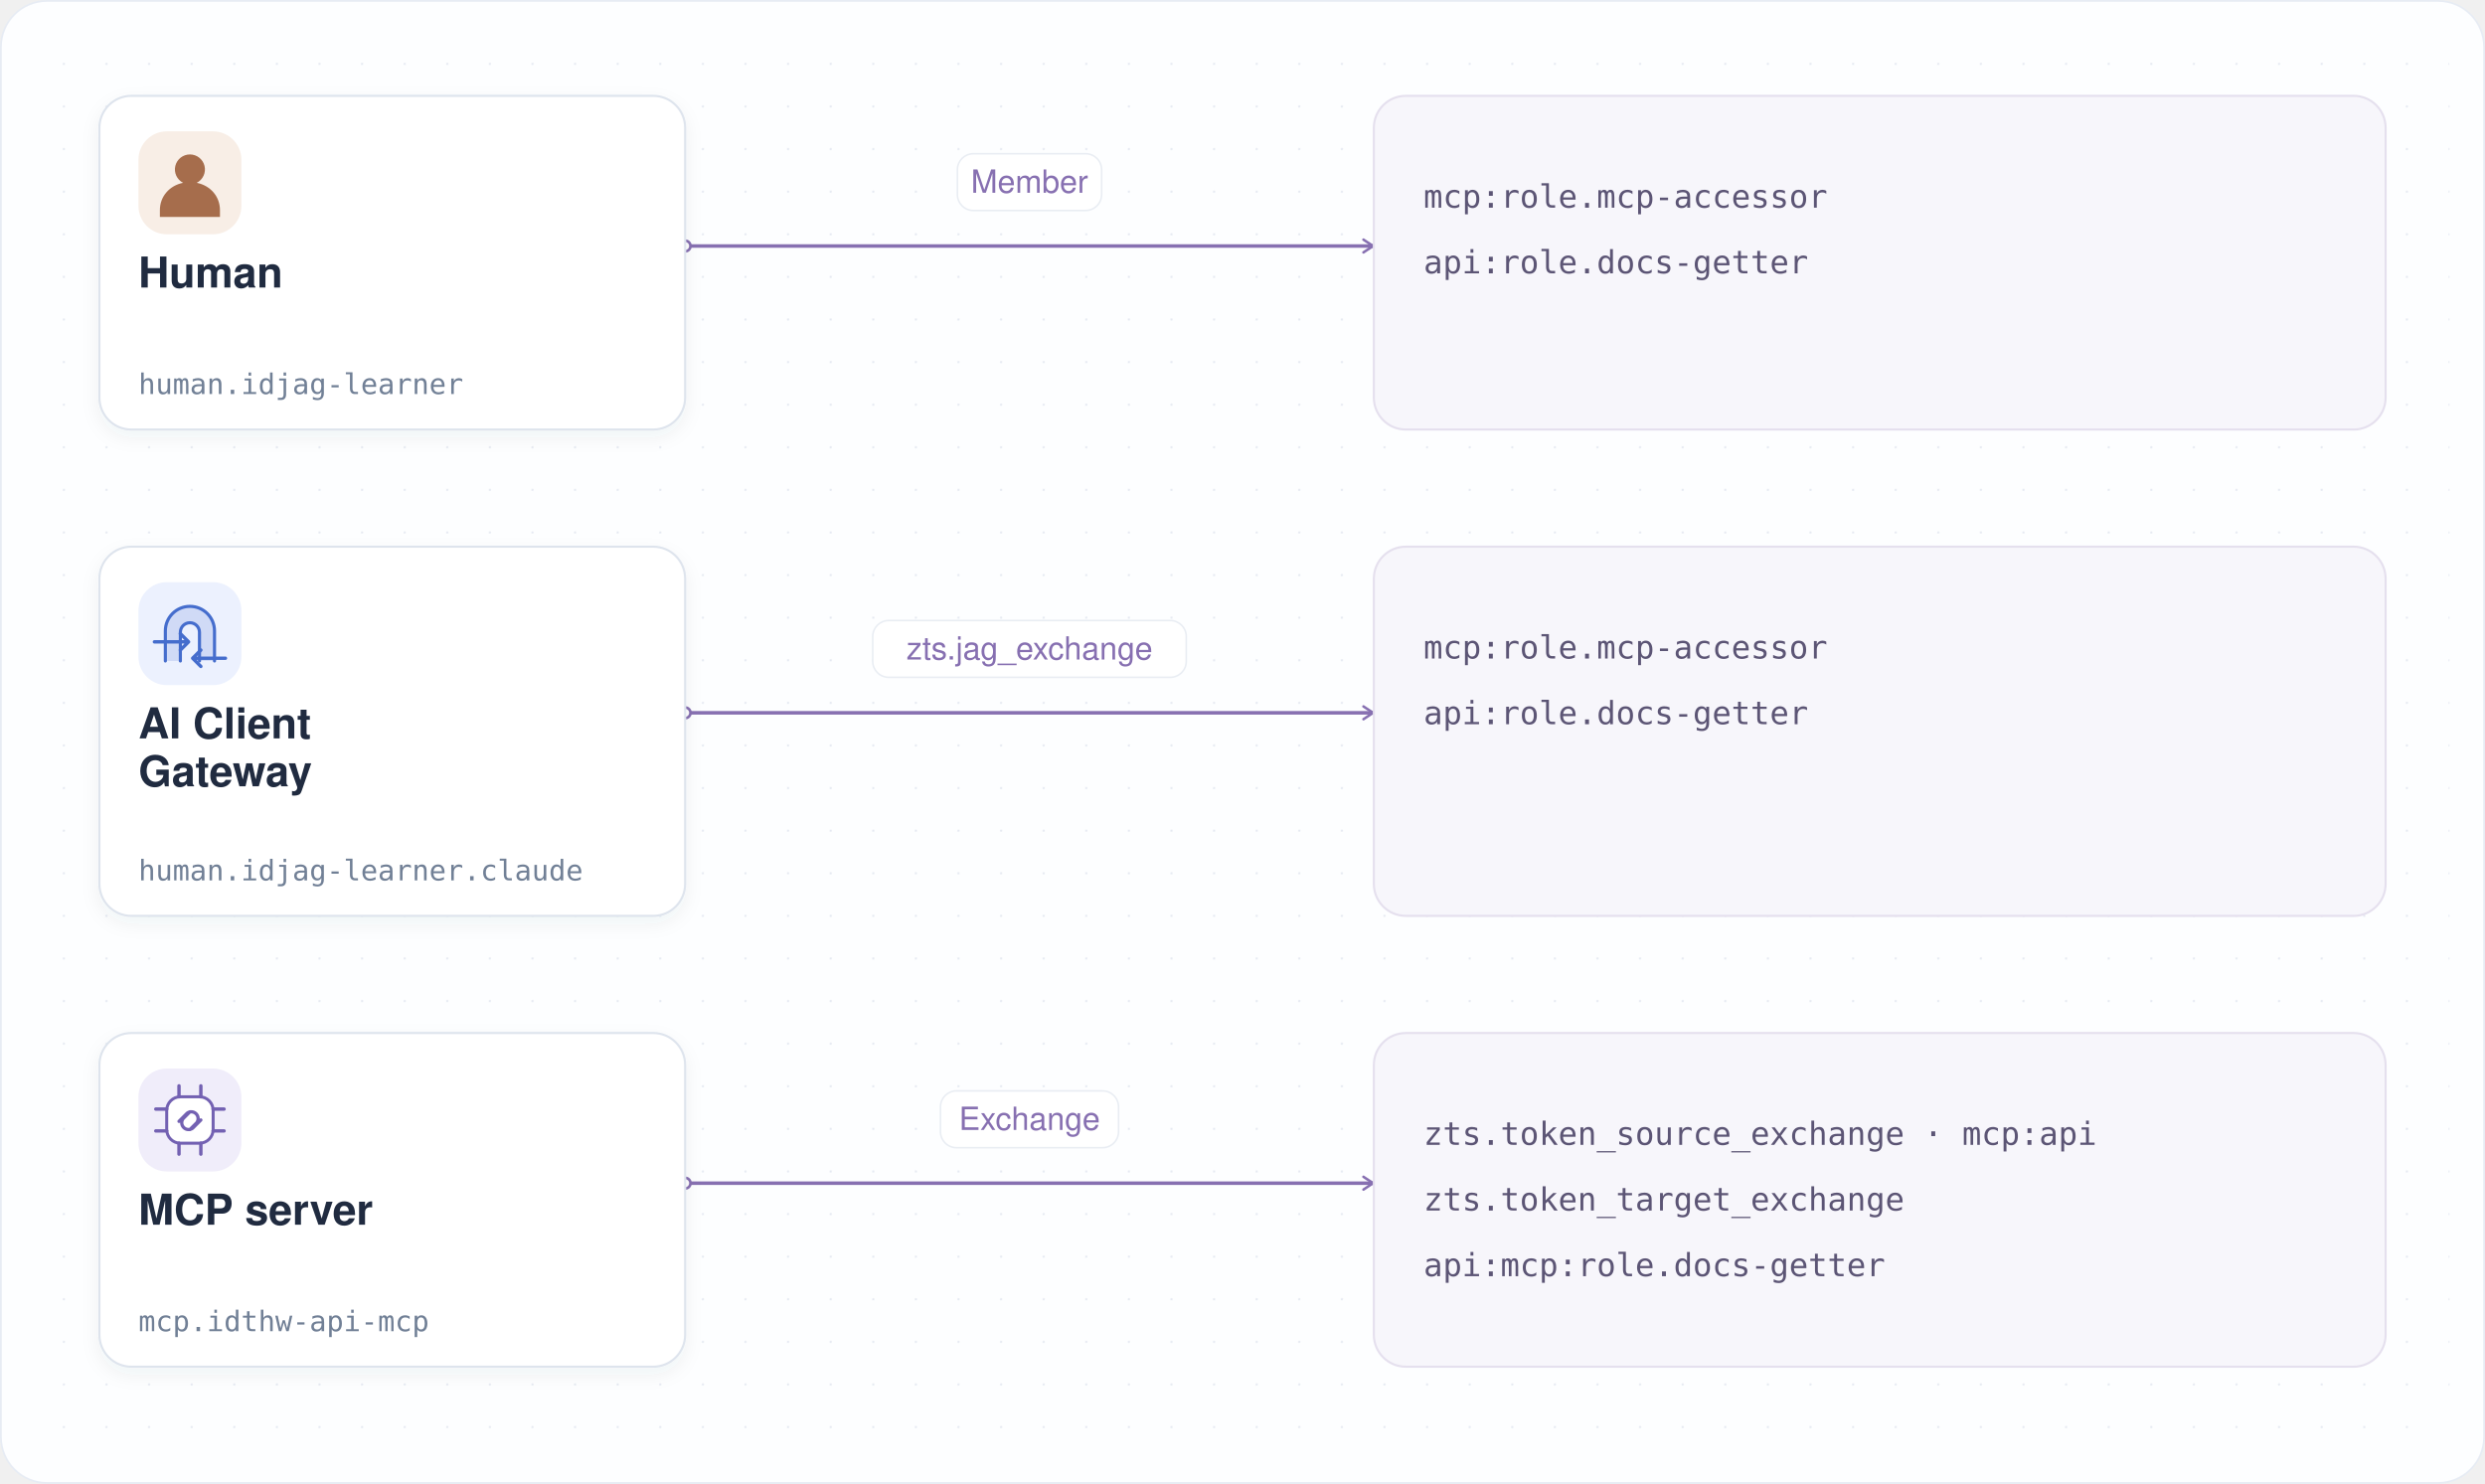
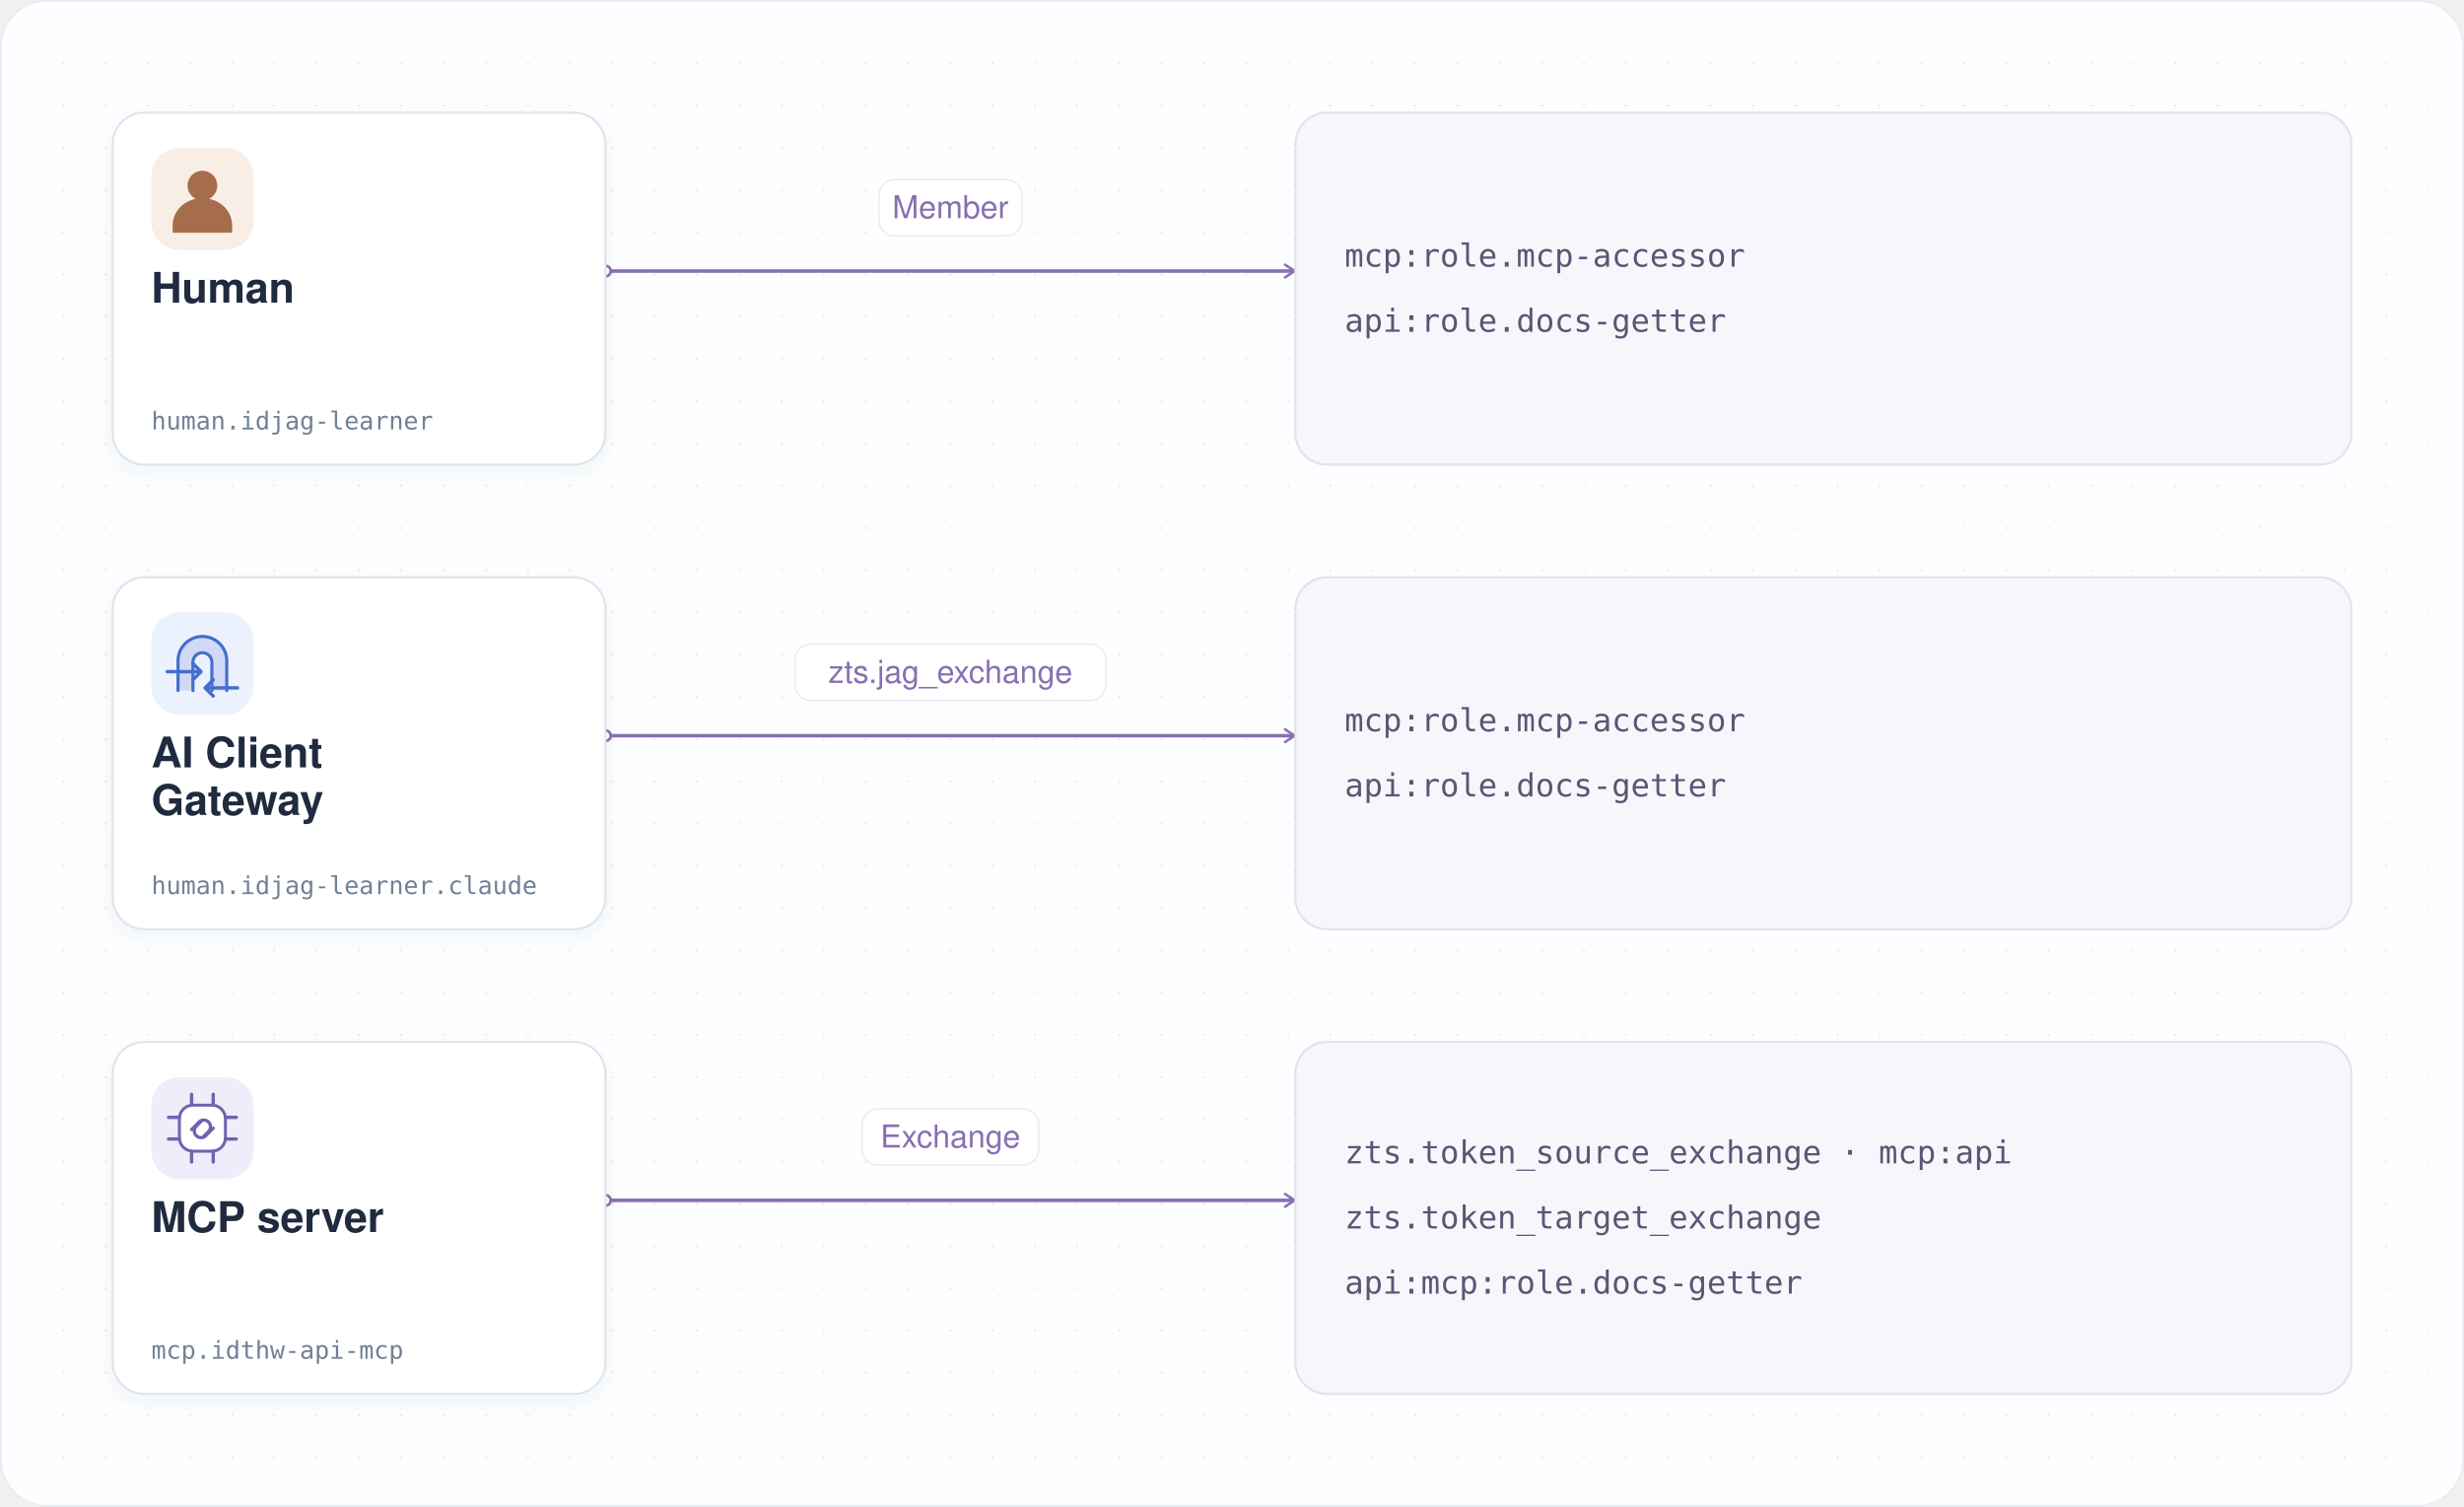
- <svg xmlns="http://www.w3.org/2000/svg" width="1400" height="836" viewBox="0 0 1400 836" role="img" aria-labelledby="title desc">
+ <svg xmlns="http://www.w3.org/2000/svg" width="1400" height="856" viewBox="0 0 1400 856" role="img" aria-labelledby="title desc">
  <defs>
    <marker id="arrow-blue" viewBox="0 0 10 10" refX="8.5" refY="5" markerWidth="9" markerHeight="9" markerUnits="userSpaceOnUse" orient="auto">
      <path d="m2 1 6 4-6 4" fill="none" stroke="#537AC7" stroke-width="1.6" stroke-linecap="round" stroke-linejoin="round" />
    </marker>
    <marker id="arrow-green" viewBox="0 0 10 10" refX="8.5" refY="5" markerWidth="9" markerHeight="9" markerUnits="userSpaceOnUse" orient="auto">
      <path d="m2 1 6 4-6 4" fill="none" stroke="#428B76" stroke-width="1.6" stroke-linecap="round" stroke-linejoin="round" />
    </marker>
    <marker id="arrow-red" viewBox="0 0 10 10" refX="8.5" refY="5" markerWidth="9" markerHeight="9" markerUnits="userSpaceOnUse" orient="auto">
      <path d="m2 1 6 4-6 4" fill="none" stroke="#C46864" stroke-width="1.6" stroke-linecap="round" stroke-linejoin="round" />
    </marker>
    <marker id="arrow-gray" viewBox="0 0 10 10" refX="8.5" refY="5" markerWidth="9" markerHeight="9" markerUnits="userSpaceOnUse" orient="auto">
      <path d="m2 1 6 4-6 4" fill="none" stroke="#8B96AA" stroke-width="1.6" stroke-linecap="round" stroke-linejoin="round" />
    </marker>
    <marker id="arrow-purple" viewBox="0 0 10 10" refX="8.5" refY="5" markerWidth="9" markerHeight="9" markerUnits="userSpaceOnUse" orient="auto">
      <path d="m2 1 6 4-6 4" fill="none" stroke="#8770B1" stroke-width="1.6" stroke-linecap="round" stroke-linejoin="round" />
    </marker>
    <g id="access-token-key" transform="rotate(42 22 22)">
      <path d="M19 15h6v12h5v5h-5v8h-6Z" fill="currentColor" />
      <circle cx="22" cy="10" r="9" fill="currentColor" />
      <circle cx="22" cy="9" r="3.2" fill="white" />
      <path d="M16 8a6 6 0 0 1 9-3M20.5 20v15" fill="none" stroke="white" stroke-opacity=".48" stroke-width="1.4" stroke-linecap="round" />
    </g>
    <filter id="card-shadow" x="-12%" y="-18%" width="124%" height="148%">
      <feDropShadow dx="0" dy="4" stdDeviation="5" flood-color="#253B68" flood-opacity=".055" />
    </filter>
    <pattern id="grid" width="24" height="24" patternUnits="userSpaceOnUse">
      <circle cx="12" cy="12" r=".7" fill="#C9D2E2" opacity=".38" />
    </pattern>
  </defs>
-   <rect x=".5" y=".5" width="1399" height="835" rx="26" fill="#FDFEFF" stroke="#E7ECF4" />
-   <rect x="20" y="20" width="1360" height="796" rx="18" fill="url(#grid)" />
+   <rect x=".5" y=".5" width="1399" height="855" rx="26" fill="#FDFEFF" stroke="#E7ECF4" />
+   <rect x="20" y="20" width="1360" height="816" rx="18" fill="url(#grid)" />
  <g font-family="Avenir Next, Avenir, Segoe UI, Helvetica, Arial, sans-serif">
-     <path d="M386 138.6 L774 138.6" fill="none" stroke="#8770B1" stroke-width="2" stroke-linecap="round" stroke-linejoin="round" marker-end="url(#arrow-purple)" />
-     <circle cx="386" cy="138.6" r="3" fill="white" stroke="#8770B1" stroke-width="1.5" />
-     <path d="M386 401.6 L774 401.6" fill="none" stroke="#8770B1" stroke-width="2" stroke-linecap="round" stroke-linejoin="round" marker-end="url(#arrow-purple)" />
-     <circle cx="386" cy="401.6" r="3" fill="white" stroke="#8770B1" stroke-width="1.5" />
-     <path d="M386 666.6 L774 666.6" fill="none" stroke="#8770B1" stroke-width="2" stroke-linecap="round" stroke-linejoin="round" marker-end="url(#arrow-purple)" />
-     <circle cx="386" cy="666.6" r="3" fill="white" stroke="#8770B1" stroke-width="1.5" />
+     <path d="M344 154 L736 154" fill="none" stroke="#8770B1" stroke-width="2" stroke-linecap="round" stroke-linejoin="round" marker-end="url(#arrow-purple)" />
+     <circle cx="344" cy="154" r="3" fill="white" stroke="#8770B1" stroke-width="1.5" />
+     <path d="M344 418 L736 418" fill="none" stroke="#8770B1" stroke-width="2" stroke-linecap="round" stroke-linejoin="round" marker-end="url(#arrow-purple)" />
+     <circle cx="344" cy="418" r="3" fill="white" stroke="#8770B1" stroke-width="1.5" />
+     <path d="M344 682 L736 682" fill="none" stroke="#8770B1" stroke-width="2" stroke-linecap="round" stroke-linejoin="round" marker-end="url(#arrow-purple)" />
+     <circle cx="344" cy="682" r="3" fill="white" stroke="#8770B1" stroke-width="1.5" />
    <g data-component="human">
-       <rect x="56" y="54" width="330" height="188" rx="18" fill="white" stroke="#DEE4ED" stroke-width="1.2" filter="url(#card-shadow)" />
-       <rect x="78" y="74" width="58" height="58" rx="16" fill="#F8EEE6" />
-       <g transform="translate(87 83) scale(0.7692308)" color="#A66D4C">
+       <rect x="64" y="64" width="280" height="200" rx="18" fill="white" stroke="#DEE4ED" stroke-width="1.2" filter="url(#card-shadow)" />
+       <rect x="86" y="84" width="58" height="58" rx="16" fill="#F8EEE6" />
+       <g transform="translate(95 93) scale(0.7692308)" color="#A66D4C">
        <path d="M21 26a11 11 0 1 1 10 0c10 2 17 10 17 20v5H4v-5c0-10 7-18 17-20Z" fill="currentColor" />
      </g>
-       <text x="78" y="162" fill="#202B40" font-size="24" font-weight="600" text-anchor="start">Human</text>
-       <text x="78" y="222" fill="#718096" font-size="16" font-weight="500" text-anchor="start" font-family="Menlo, Consolas, monospace">human.idjag-learner</text>
+       <text x="86" y="172" fill="#202B40" font-size="24" font-weight="600" text-anchor="start">Human</text>
+       <text x="86" y="244" fill="#718096" font-size="14" font-weight="500" text-anchor="start" font-family="Menlo, Consolas, monospace">human.idjag-learner</text>
    </g>
-     <rect x="774" y="54" width="570" height="188" rx="18" fill="#F7F6FB" stroke="#E5E0EE" stroke-width="1.2" />
-     <text x="802" y="117" fill="#5C5575" font-size="18" font-weight="500" text-anchor="start" font-family="Menlo, Consolas, monospace">mcp:role.mcp-accessor</text>
-     <text x="802" y="154" fill="#5C5575" font-size="18" font-weight="500" text-anchor="start" font-family="Menlo, Consolas, monospace">api:role.docs-getter</text>
+     <rect x="736" y="64" width="600" height="200" rx="18" fill="#F7F6FB" stroke="#E5E0EE" stroke-width="1.2" />
+     <text x="764" y="151.5" fill="#5C5575" font-size="18" font-weight="500" text-anchor="start" font-family="Menlo, Consolas, monospace">mcp:role.mcp-accessor</text>
+     <text x="764" y="188.5" fill="#5C5575" font-size="18" font-weight="500" text-anchor="start" font-family="Menlo, Consolas, monospace">api:role.docs-getter</text>
    <g data-component="gateway">
-       <rect x="56" y="308" width="330" height="208" rx="18" fill="white" stroke="#DEE4ED" stroke-width="1.2" filter="url(#card-shadow)" />
-       <rect x="78" y="328" width="58" height="58" rx="16" fill="#ECF1FE" />
-       <g transform="translate(87 337) scale(0.7692308)" color="#456DCD">
+       <rect x="64" y="328" width="280" height="200" rx="18" fill="white" stroke="#DEE4ED" stroke-width="1.2" filter="url(#card-shadow)" />
+       <rect x="86" y="348" width="58" height="58" rx="16" fill="#ECF1FE" />
+       <g transform="translate(95 357) scale(0.7692308)" color="#456DCD">
        <path d="M8 46V24a18 18 0 0 1 36 0v22H33V25a7 7 0 0 0-14 0v21Z" fill="currentColor" opacity=".17" />
        <path d="M8 46V24a18 18 0 0 1 36 0v22M19 46V25a7 7 0 0 1 14 0v21" fill="none" stroke="currentColor" stroke-width="2.3" stroke-linecap="round" />
        <path d="M0 32h25m-6-6 6 6-6 6m33 6H28m6-6-6 6 6 6" fill="none" stroke="currentColor" stroke-width="2.5" stroke-linecap="round" stroke-linejoin="round" />
      </g>
-       <text x="78" y="416" fill="#202B40" font-size="24" font-weight="600" text-anchor="start">AI Client</text>
-       <text x="78" y="443" fill="#202B40" font-size="24" font-weight="600" text-anchor="start">Gateway</text>
-       <text x="78" y="496" fill="#718096" font-size="16" font-weight="500" text-anchor="start" font-family="Menlo, Consolas, monospace">human.idjag-learner.claude</text>
+       <text x="86" y="436" fill="#202B40" font-size="24" font-weight="600" text-anchor="start">AI Client</text>
+       <text x="86" y="463" fill="#202B40" font-size="24" font-weight="600" text-anchor="start">Gateway</text>
+       <text x="86" y="508" fill="#718096" font-size="14" font-weight="500" text-anchor="start" font-family="Menlo, Consolas, monospace">human.idjag-learner.claude</text>
    </g>
-     <rect x="774" y="308" width="570" height="208" rx="18" fill="#F7F6FB" stroke="#E5E0EE" stroke-width="1.2" />
-     <text x="802" y="371" fill="#5C5575" font-size="18" font-weight="500" text-anchor="start" font-family="Menlo, Consolas, monospace">mcp:role.mcp-accessor</text>
-     <text x="802" y="408" fill="#5C5575" font-size="18" font-weight="500" text-anchor="start" font-family="Menlo, Consolas, monospace">api:role.docs-getter</text>
+     <rect x="736" y="328" width="600" height="200" rx="18" fill="#F7F6FB" stroke="#E5E0EE" stroke-width="1.2" />
+     <text x="764" y="415.5" fill="#5C5575" font-size="18" font-weight="500" text-anchor="start" font-family="Menlo, Consolas, monospace">mcp:role.mcp-accessor</text>
+     <text x="764" y="452.5" fill="#5C5575" font-size="18" font-weight="500" text-anchor="start" font-family="Menlo, Consolas, monospace">api:role.docs-getter</text>
    <g data-component="mcp">
-       <rect x="56" y="582" width="330" height="188" rx="18" fill="white" stroke="#DEE4ED" stroke-width="1.2" filter="url(#card-shadow)" />
-       <rect x="78" y="602" width="58" height="58" rx="16" fill="#F0EDFA" />
-       <g transform="translate(87 611) scale(0.7692308)" color="#7361B2">
+       <rect x="64" y="592" width="280" height="200" rx="18" fill="white" stroke="#DEE4ED" stroke-width="1.2" filter="url(#card-shadow)" />
+       <rect x="86" y="612" width="58" height="58" rx="16" fill="#F0EDFA" />
+       <g transform="translate(95 621) scale(0.7692308)" color="#7361B2">
        <rect x="9" y="9" width="34" height="34" rx="10" fill="white" stroke="currentColor" stroke-width="2.2" />
        <path d="M18 1v8m16-8v8M18 43v8m16-8v8M1 18h8m-8 16h8m34-16h8m-8 16h8" stroke="currentColor" stroke-width="2.5" stroke-linecap="round" />
        <path d="m18 27 6-6a5 5 0 0 1 7 7l-5 5m8-7-6 6a5 5 0 0 1-7-7l5-5" fill="none" stroke="currentColor" stroke-width="2.4" stroke-linecap="round" />
      </g>
-       <text x="78" y="690" fill="#202B40" font-size="24" font-weight="600" text-anchor="start">MCP server</text>
-       <text x="78" y="750" fill="#718096" font-size="16" font-weight="500" text-anchor="start" font-family="Menlo, Consolas, monospace">mcp.idthw-api-mcp</text>
+       <text x="86" y="700" fill="#202B40" font-size="24" font-weight="600" text-anchor="start">MCP server</text>
+       <text x="86" y="772" fill="#718096" font-size="14" font-weight="500" text-anchor="start" font-family="Menlo, Consolas, monospace">mcp.idthw-api-mcp</text>
    </g>
-     <rect x="774" y="582" width="570" height="188" rx="18" fill="#F7F6FB" stroke="#E5E0EE" stroke-width="1.2" />
-     <text x="802" y="645" fill="#5C5575" font-size="18" font-weight="500" text-anchor="start" font-family="Menlo, Consolas, monospace">zts.token_source_exchange · mcp:api</text>
-     <text x="802" y="682" fill="#5C5575" font-size="18" font-weight="500" text-anchor="start" font-family="Menlo, Consolas, monospace">zts.token_target_exchange</text>
-     <text x="802" y="719" fill="#5C5575" font-size="18" font-weight="500" text-anchor="start" font-family="Menlo, Consolas, monospace">api:mcp:role.docs-getter</text>
+     <rect x="736" y="592" width="600" height="200" rx="18" fill="#F7F6FB" stroke="#E5E0EE" stroke-width="1.2" />
+     <text x="764" y="661" fill="#5C5575" font-size="18" font-weight="500" text-anchor="start" font-family="Menlo, Consolas, monospace">zts.token_source_exchange · mcp:api</text>
+     <text x="764" y="698" fill="#5C5575" font-size="18" font-weight="500" text-anchor="start" font-family="Menlo, Consolas, monospace">zts.token_target_exchange</text>
+     <text x="764" y="735" fill="#5C5575" font-size="18" font-weight="500" text-anchor="start" font-family="Menlo, Consolas, monospace">api:mcp:role.docs-getter</text>
    <g>
-       <rect x="539.38" y="86.6" width="81.24" height="32" rx="9" fill="#FFFFFF" stroke="#E9EDF3" stroke-width=".9" />
-       <text x="580" y="108.6" fill="#8770B1" font-size="18" font-weight="500" text-anchor="middle">Member</text>
+       <rect x="499.38" y="102" width="81.24" height="32" rx="9" fill="#FFFFFF" stroke="#E9EDF3" stroke-width=".9" />
+       <text x="540" y="124" fill="#8770B1" font-size="18" font-weight="500" text-anchor="middle">Member</text>
    </g>
    <g>
-       <rect x="491.68" y="349.6" width="176.64" height="32" rx="9" fill="#FFFFFF" stroke="#E9EDF3" stroke-width=".9" />
-       <text x="580" y="371.6" fill="#8770B1" font-size="18" font-weight="500" text-anchor="middle">zts.jag_exchange</text>
+       <rect x="451.68" y="366" width="176.64" height="32" rx="9" fill="#FFFFFF" stroke="#E9EDF3" stroke-width=".9" />
+       <text x="540" y="388" fill="#8770B1" font-size="18" font-weight="500" text-anchor="middle">zts.jag_exchange</text>
    </g>
    <g>
-       <rect x="529.84" y="614.6" width="100.32" height="32" rx="9" fill="#FFFFFF" stroke="#E9EDF3" stroke-width=".9" />
-       <text x="580" y="636.6" fill="#8770B1" font-size="18" font-weight="500" text-anchor="middle">Exchange</text>
+       <rect x="489.84" y="630" width="100.32" height="32" rx="9" fill="#FFFFFF" stroke="#E9EDF3" stroke-width=".9" />
+       <text x="540" y="652" fill="#8770B1" font-size="18" font-weight="500" text-anchor="middle">Exchange</text>
    </g>
  </g>
</svg>
